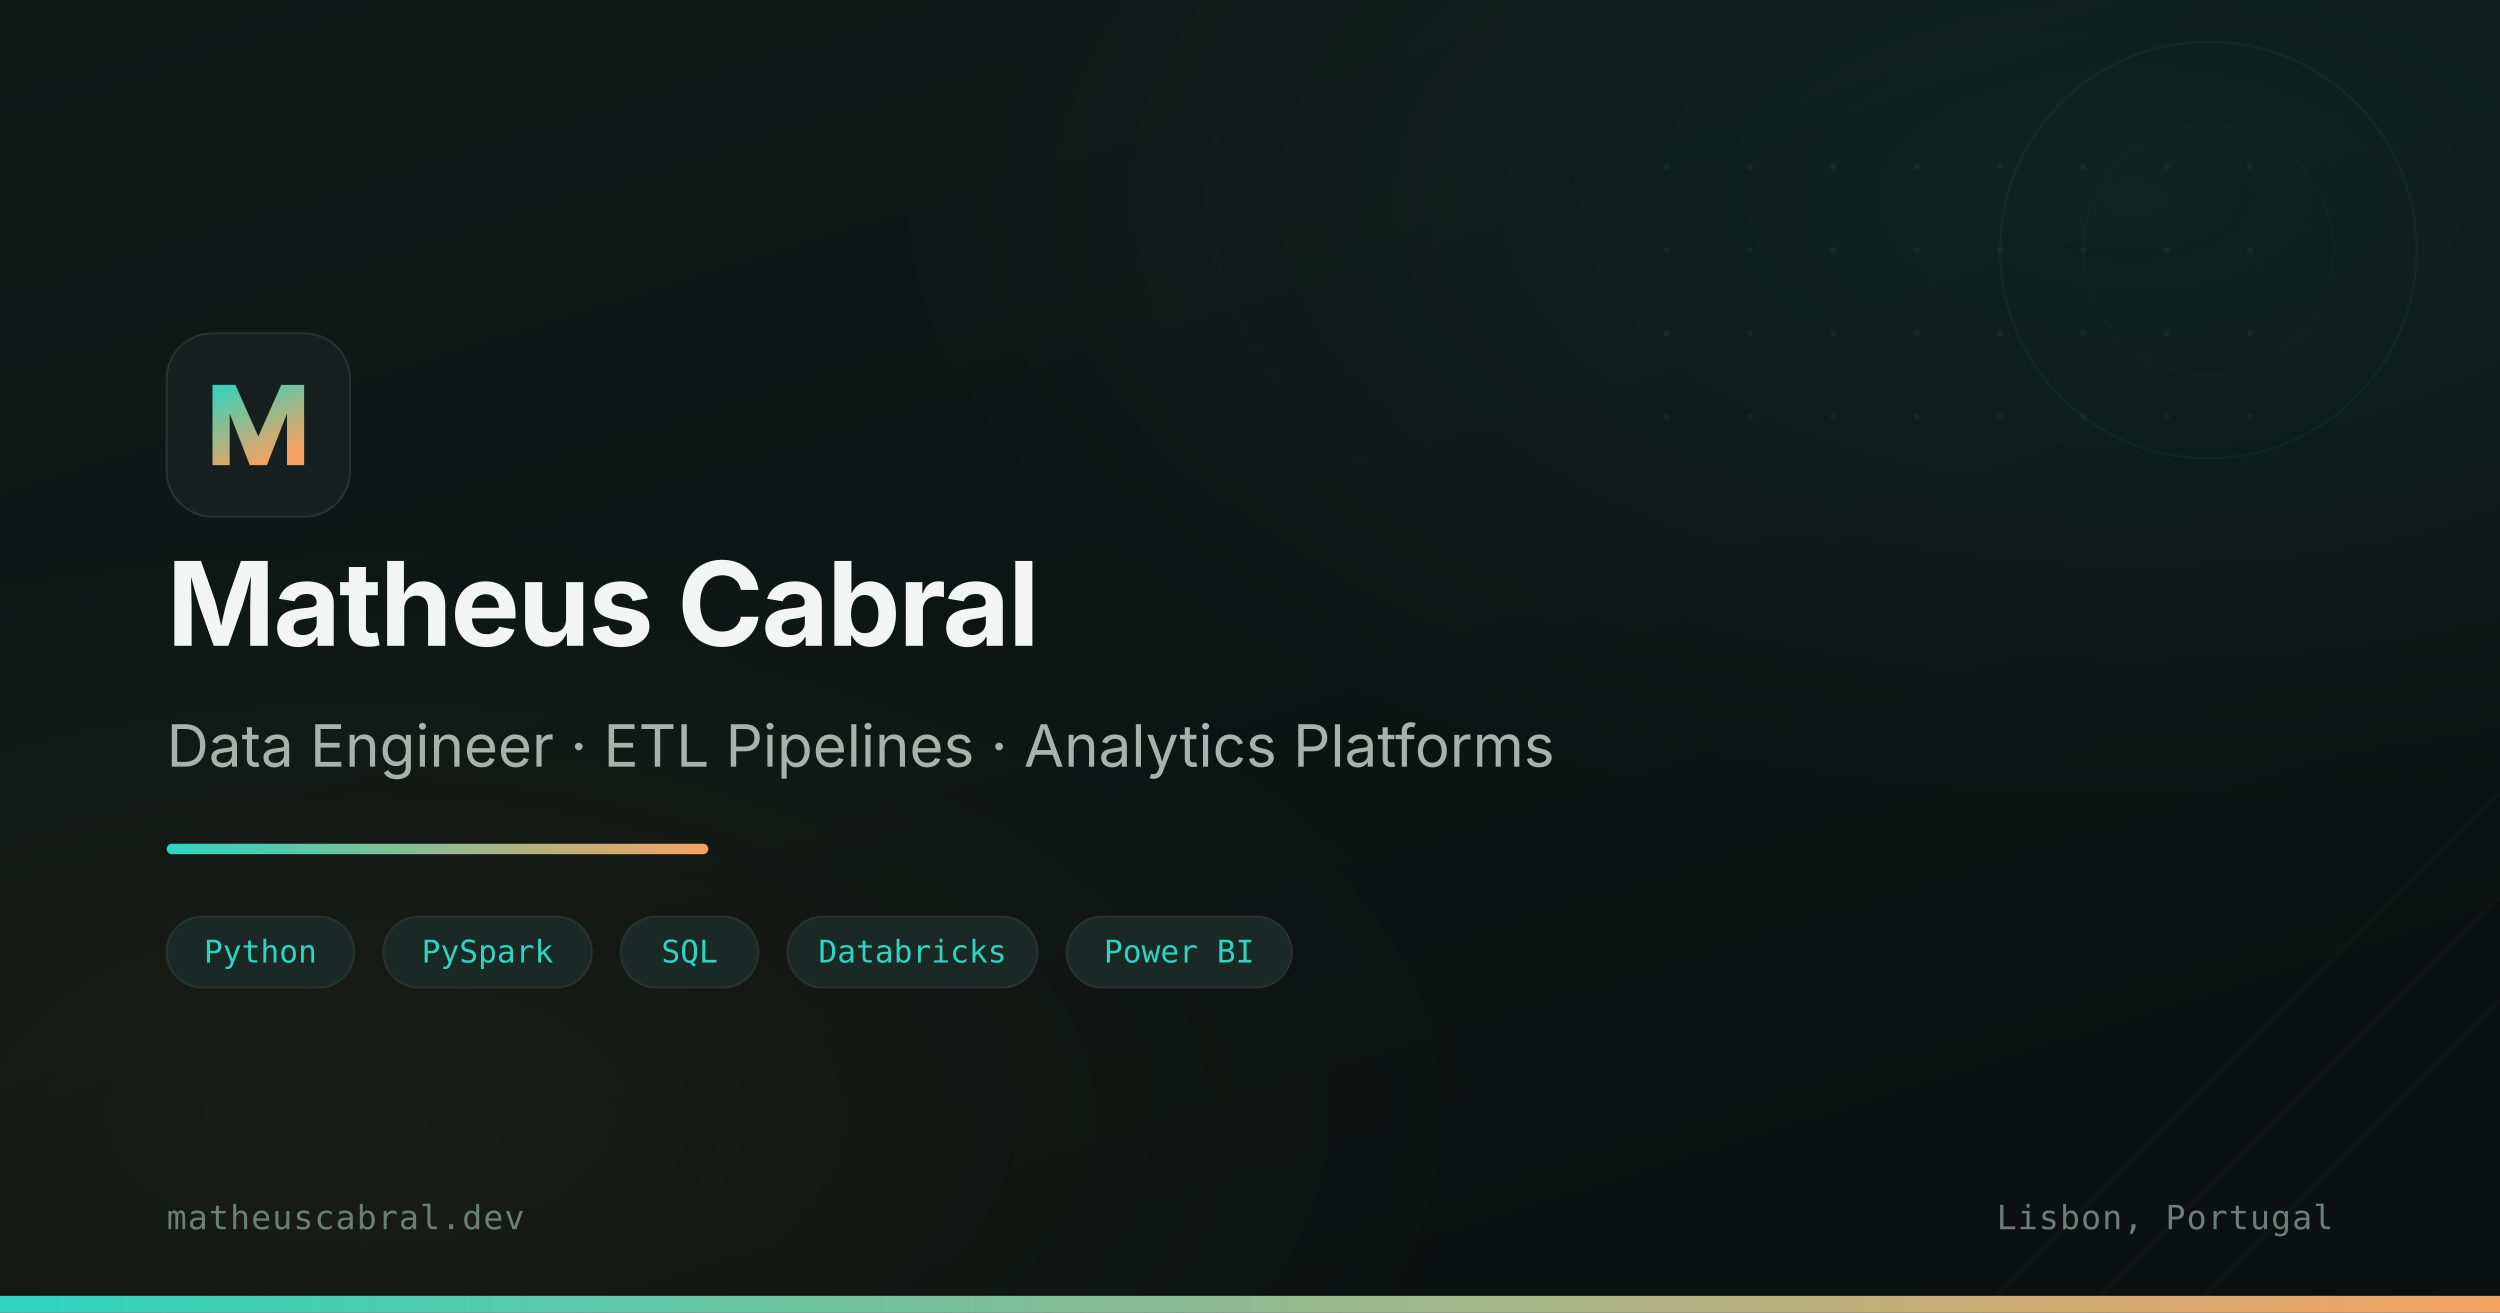
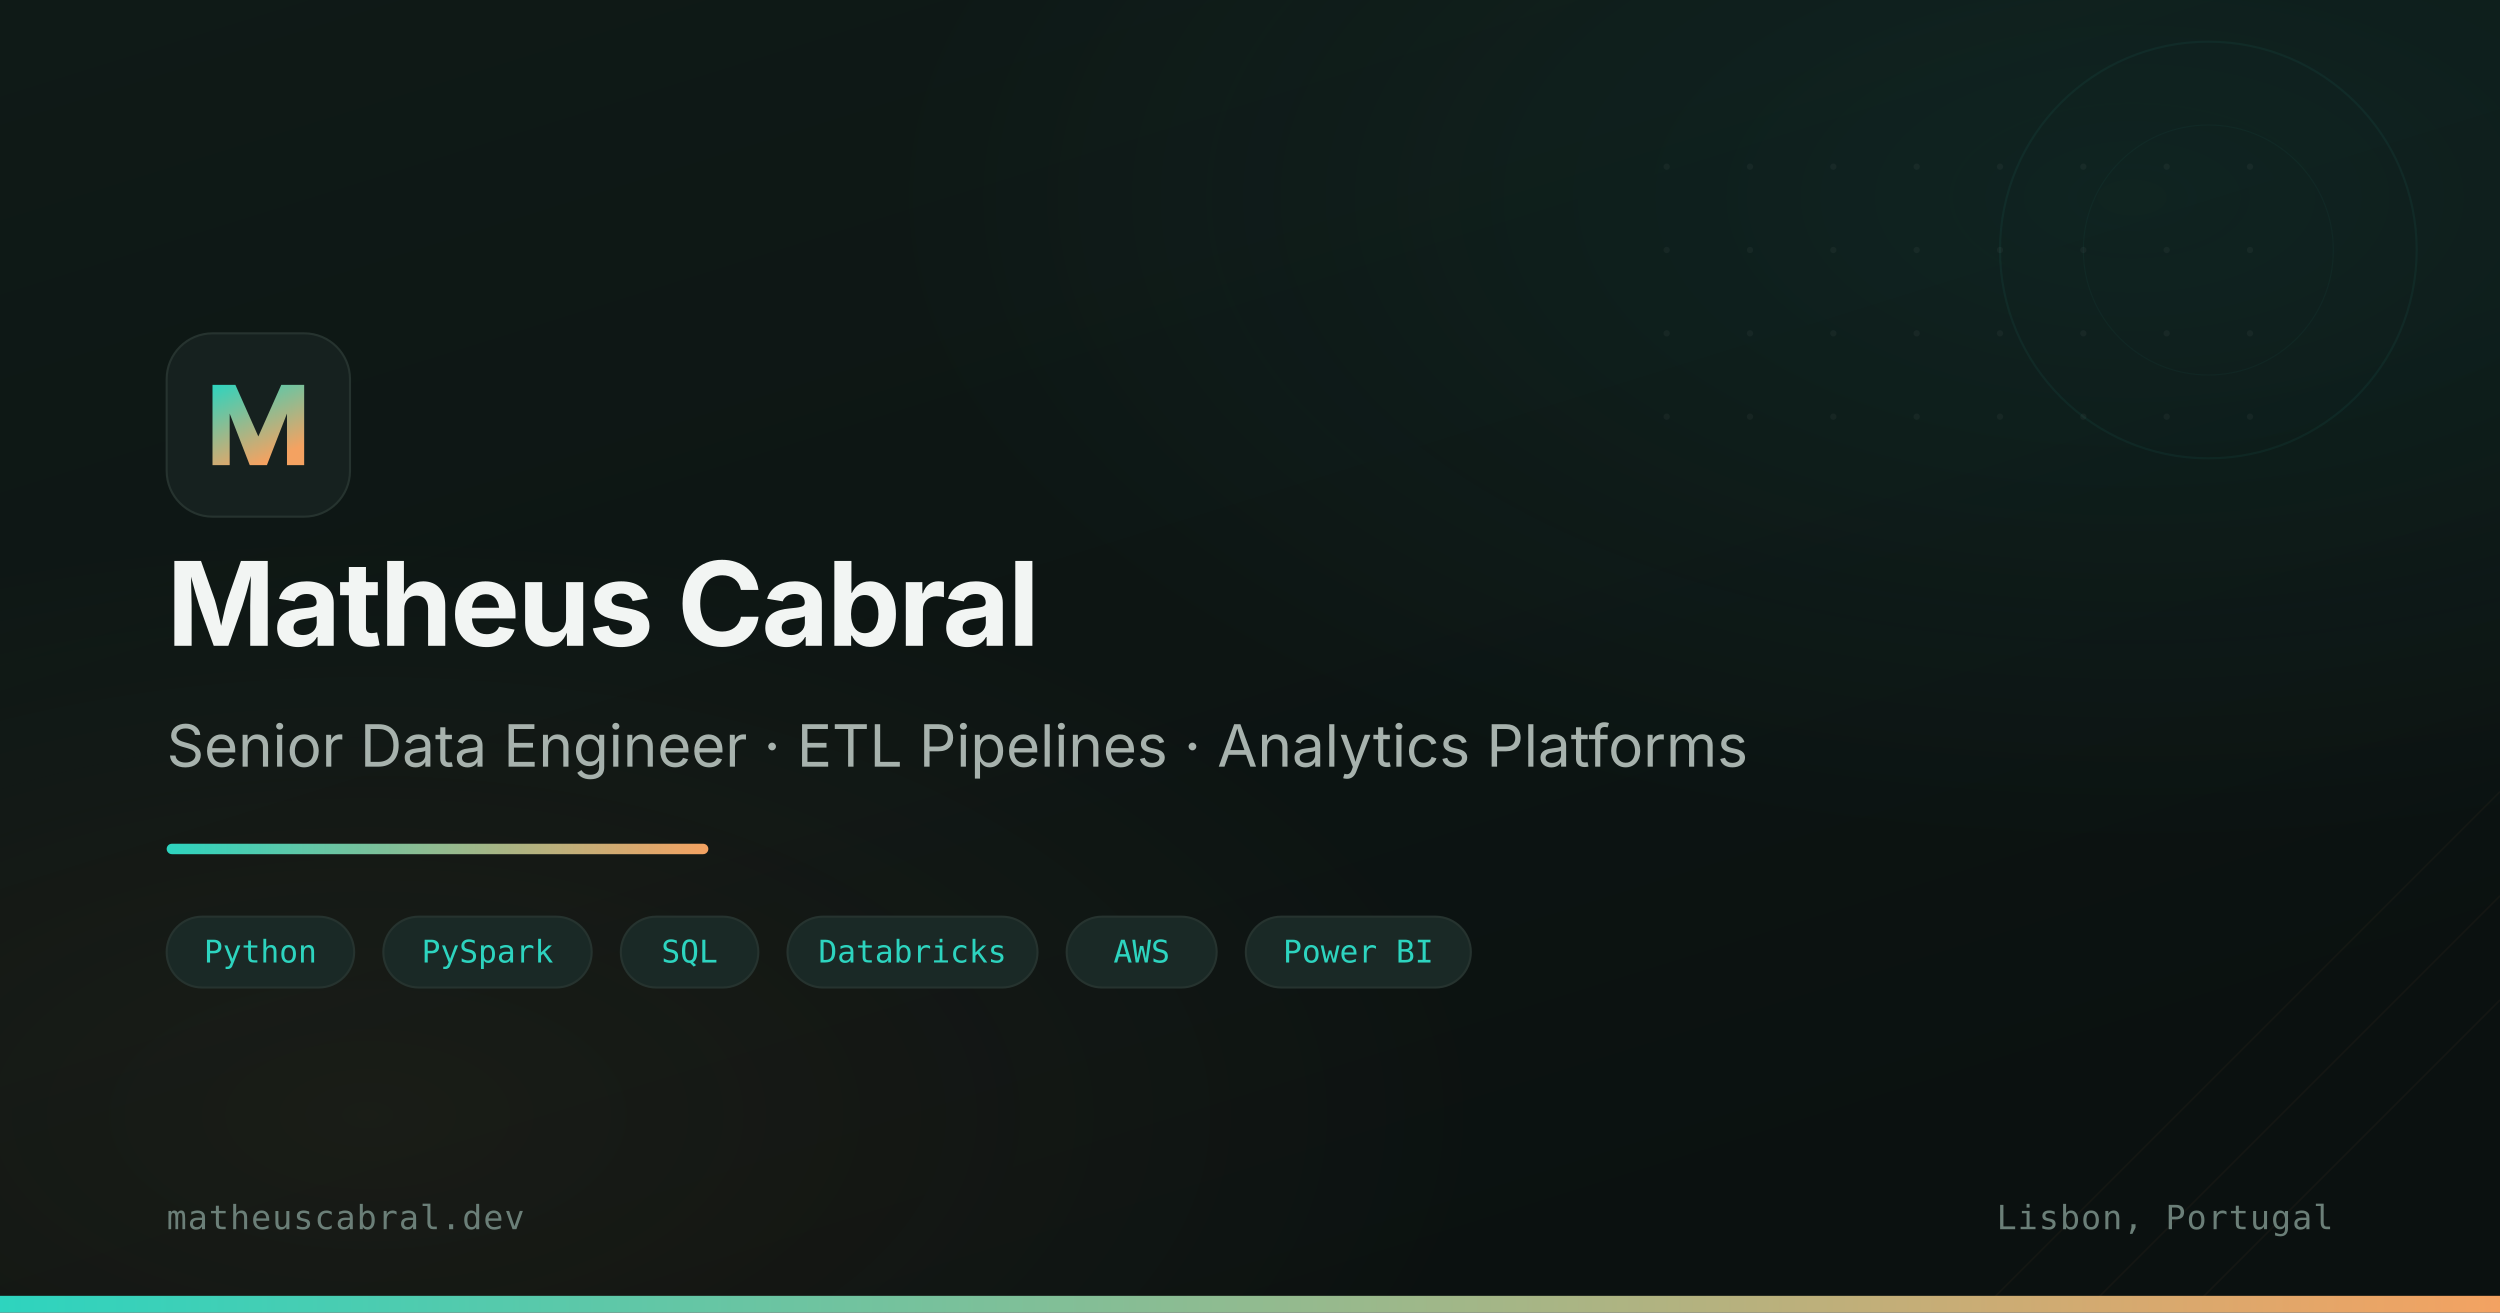
<svg xmlns="http://www.w3.org/2000/svg" width="1200" height="630" viewBox="0 0 1200 630">
  <defs>
    <linearGradient id="bg" x1="0" y1="0" x2="0.6" y2="1">
      <stop offset="0" stop-color="#0f1a17" />
      <stop offset="1" stop-color="#0b1110" />
    </linearGradient>
    <linearGradient id="accent" x1="0" y1="0" x2="1" y2="0">
      <stop offset="0" stop-color="#2dd4bf" />
      <stop offset="1" stop-color="#f4a261" />
    </linearGradient>
    <linearGradient id="accent-v" x1="0" y1="0" x2="0.5" y2="1">
      <stop offset="0" stop-color="#2dd4bf" />
      <stop offset="1" stop-color="#f4a261" />
    </linearGradient>
    <radialGradient id="glow1" cx="0.85" cy="0.15" r="0.5">
      <stop offset="0" stop-color="#2dd4bf" stop-opacity="0.08" />
      <stop offset="1" stop-color="#2dd4bf" stop-opacity="0" />
    </radialGradient>
    <radialGradient id="glow2" cx="0.15" cy="0.85" r="0.45">
      <stop offset="0" stop-color="#f4a261" stop-opacity="0.06" />
      <stop offset="1" stop-color="#f4a261" stop-opacity="0" />
    </radialGradient>
    <filter id="noise">
      <feTurbulence type="fractalNoise" baseFrequency="0.65" numOctaves="3" stitchTiles="stitch" />
      <feColorMatrix type="saturate" values="0" />
      <feBlend in="SourceGraphic" mode="multiply" result="noisy" />
      <feComponentTransfer>
        <feFuncA type="linear" slope="0.03" />
      </feComponentTransfer>
    </filter>
    <clipPath id="logoClip">
      <rect x="80" y="160" width="88" height="88" rx="22" />
    </clipPath>
  </defs>
  <rect width="1200" height="630" fill="url(#bg)" />
  <rect width="1200" height="630" fill="url(#glow1)" />
  <rect width="1200" height="630" fill="url(#glow2)" />
  <rect width="1200" height="630" filter="url(#noise)" opacity="0.5" />
  <g opacity="0.06" fill="#a7b2ad">
    <circle cx="800" cy="80" r="1.5" />
    <circle cx="840" cy="80" r="1.5" />
    <circle cx="880" cy="80" r="1.5" />
    <circle cx="920" cy="80" r="1.5" />
    <circle cx="960" cy="80" r="1.5" />
    <circle cx="1000" cy="80" r="1.5" />
    <circle cx="1040" cy="80" r="1.5" />
    <circle cx="1080" cy="80" r="1.5" />
    <circle cx="800" cy="120" r="1.5" />
    <circle cx="840" cy="120" r="1.5" />
    <circle cx="880" cy="120" r="1.5" />
    <circle cx="920" cy="120" r="1.5" />
    <circle cx="960" cy="120" r="1.5" />
    <circle cx="1000" cy="120" r="1.5" />
    <circle cx="1040" cy="120" r="1.5" />
    <circle cx="1080" cy="120" r="1.5" />
    <circle cx="800" cy="160" r="1.5" />
    <circle cx="840" cy="160" r="1.5" />
    <circle cx="880" cy="160" r="1.5" />
    <circle cx="920" cy="160" r="1.5" />
    <circle cx="960" cy="160" r="1.5" />
    <circle cx="1000" cy="160" r="1.5" />
    <circle cx="1040" cy="160" r="1.5" />
    <circle cx="1080" cy="160" r="1.5" />
    <circle cx="800" cy="200" r="1.5" />
    <circle cx="840" cy="200" r="1.5" />
    <circle cx="880" cy="200" r="1.5" />
    <circle cx="920" cy="200" r="1.5" />
    <circle cx="960" cy="200" r="1.5" />
    <circle cx="1000" cy="200" r="1.5" />
    <circle cx="1040" cy="200" r="1.5" />
    <circle cx="1080" cy="200" r="1.5" />
  </g>
  <circle cx="1060" cy="120" r="100" fill="none" stroke="#2dd4bf" stroke-width="1" opacity="0.06" />
  <circle cx="1060" cy="120" r="60" fill="none" stroke="#2dd4bf" stroke-width="0.5" opacity="0.04" />
  <g opacity="0.04" stroke="#f4a261" stroke-width="0.8">
    <line x1="950" y1="630" x2="1200" y2="380" />
    <line x1="1000" y1="630" x2="1200" y2="430" />
    <line x1="1050" y1="630" x2="1200" y2="480" />
  </g>
  <rect x="80" y="160" width="88" height="88" rx="22" fill="#16211f" />
  <rect x="80" y="160" width="88" height="88" rx="22" fill="none" stroke="#26332f" stroke-width="1" />
  <g transform="translate(80, 160) scale(1.375)">
    <path d="M16 46V18h8l8 18 8-18h8v28h-6V28l-7 18h-6l-7-18v18h-6z" fill="url(#accent-v)" />
  </g>
  <text x="80" y="310" font-family="'Space Grotesk', -apple-system, system-ui, sans-serif" font-size="56" font-weight="700" fill="#f2f5f3" letter-spacing="-1">
    Matheus Cabral
  </text>
  <text x="80" y="368" font-family="'Space Grotesk', -apple-system, system-ui, sans-serif" font-size="28" font-weight="400" fill="#a7b2ad">
-     Data Engineer · ETL Pipelines · Analytics Platforms
+     Senior Data Engineer · ETL Pipelines · Analytics Platforms
  </text>
  <rect x="80" y="405" width="260" height="5" fill="url(#accent)" rx="2.5" />
  <g font-family="'IBM Plex Mono', 'SF Mono', monospace" font-size="15" font-weight="500">
    <rect x="80" y="440" width="90" height="34" rx="17" fill="#1a2926" stroke="#26332f" stroke-width="1" />
    <text x="125" y="462" fill="#2dd4bf" text-anchor="middle">Python</text>
    <rect x="184" y="440" width="100" height="34" rx="17" fill="#1a2926" stroke="#26332f" stroke-width="1" />
    <text x="234" y="462" fill="#2dd4bf" text-anchor="middle">PySpark</text>
    <rect x="298" y="440" width="66" height="34" rx="17" fill="#1a2926" stroke="#26332f" stroke-width="1" />
    <text x="331" y="462" fill="#2dd4bf" text-anchor="middle">SQL</text>
    <rect x="378" y="440" width="120" height="34" rx="17" fill="#1a2926" stroke="#26332f" stroke-width="1" />
    <text x="438" y="462" fill="#2dd4bf" text-anchor="middle">Databricks</text>
-     <rect x="512" y="440" width="108" height="34" rx="17" fill="#1a2926" stroke="#26332f" stroke-width="1" />
-     <text x="566" y="462" fill="#2dd4bf" text-anchor="middle">Power BI</text>
+     <rect x="512" y="440" width="72" height="34" rx="17" fill="#1a2926" stroke="#26332f" stroke-width="1" />
+     <text x="548" y="462" fill="#2dd4bf" text-anchor="middle">AWS</text>
+     <rect x="598" y="440" width="108" height="34" rx="17" fill="#1a2926" stroke="#26332f" stroke-width="1" />
+     <text x="652" y="462" fill="#2dd4bf" text-anchor="middle">Power BI</text>
  </g>
  <rect x="0" y="622" width="1200" height="8" fill="url(#accent)" />
  <text x="80" y="590" font-family="'IBM Plex Mono', 'SF Mono', monospace" font-size="16" font-weight="400" fill="#6b7f78" letter-spacing="0.5">
    matheuscabral.dev
  </text>
  <text x="1120" y="590" font-family="'IBM Plex Mono', 'SF Mono', monospace" font-size="16" font-weight="400" fill="#6b7f78" letter-spacing="0.5" text-anchor="end">
    Lisbon, Portugal
  </text>
</svg>
